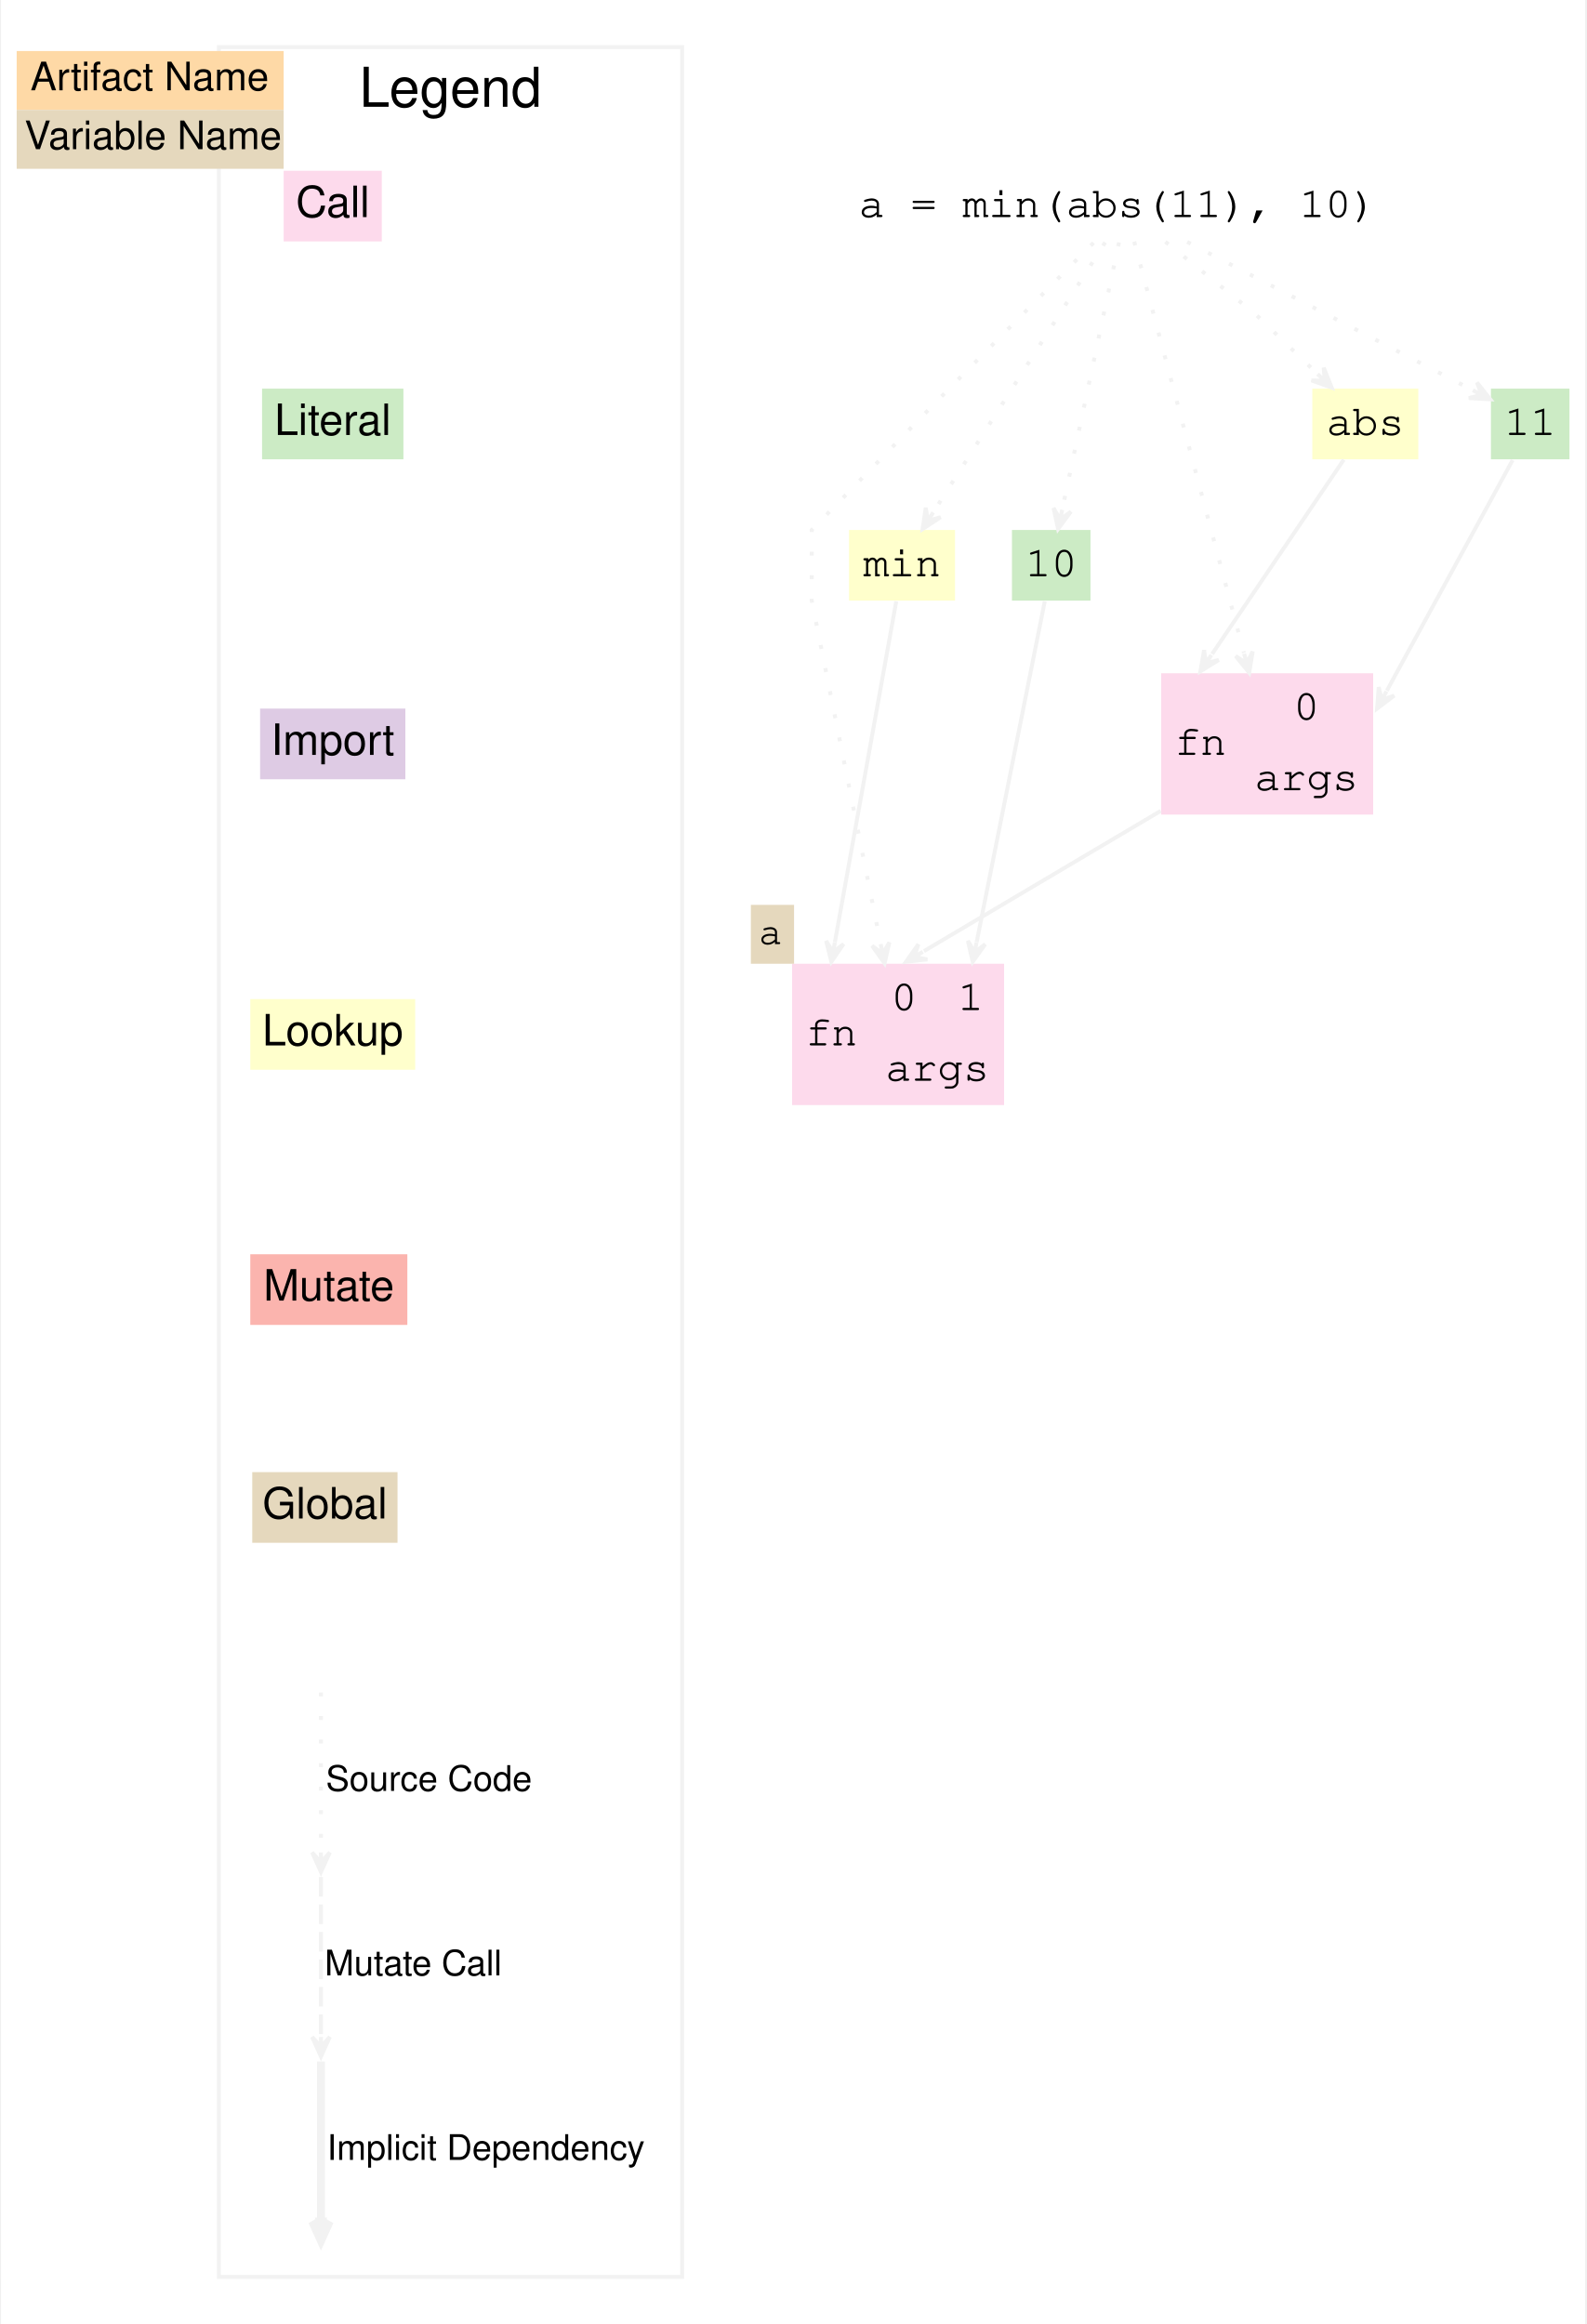
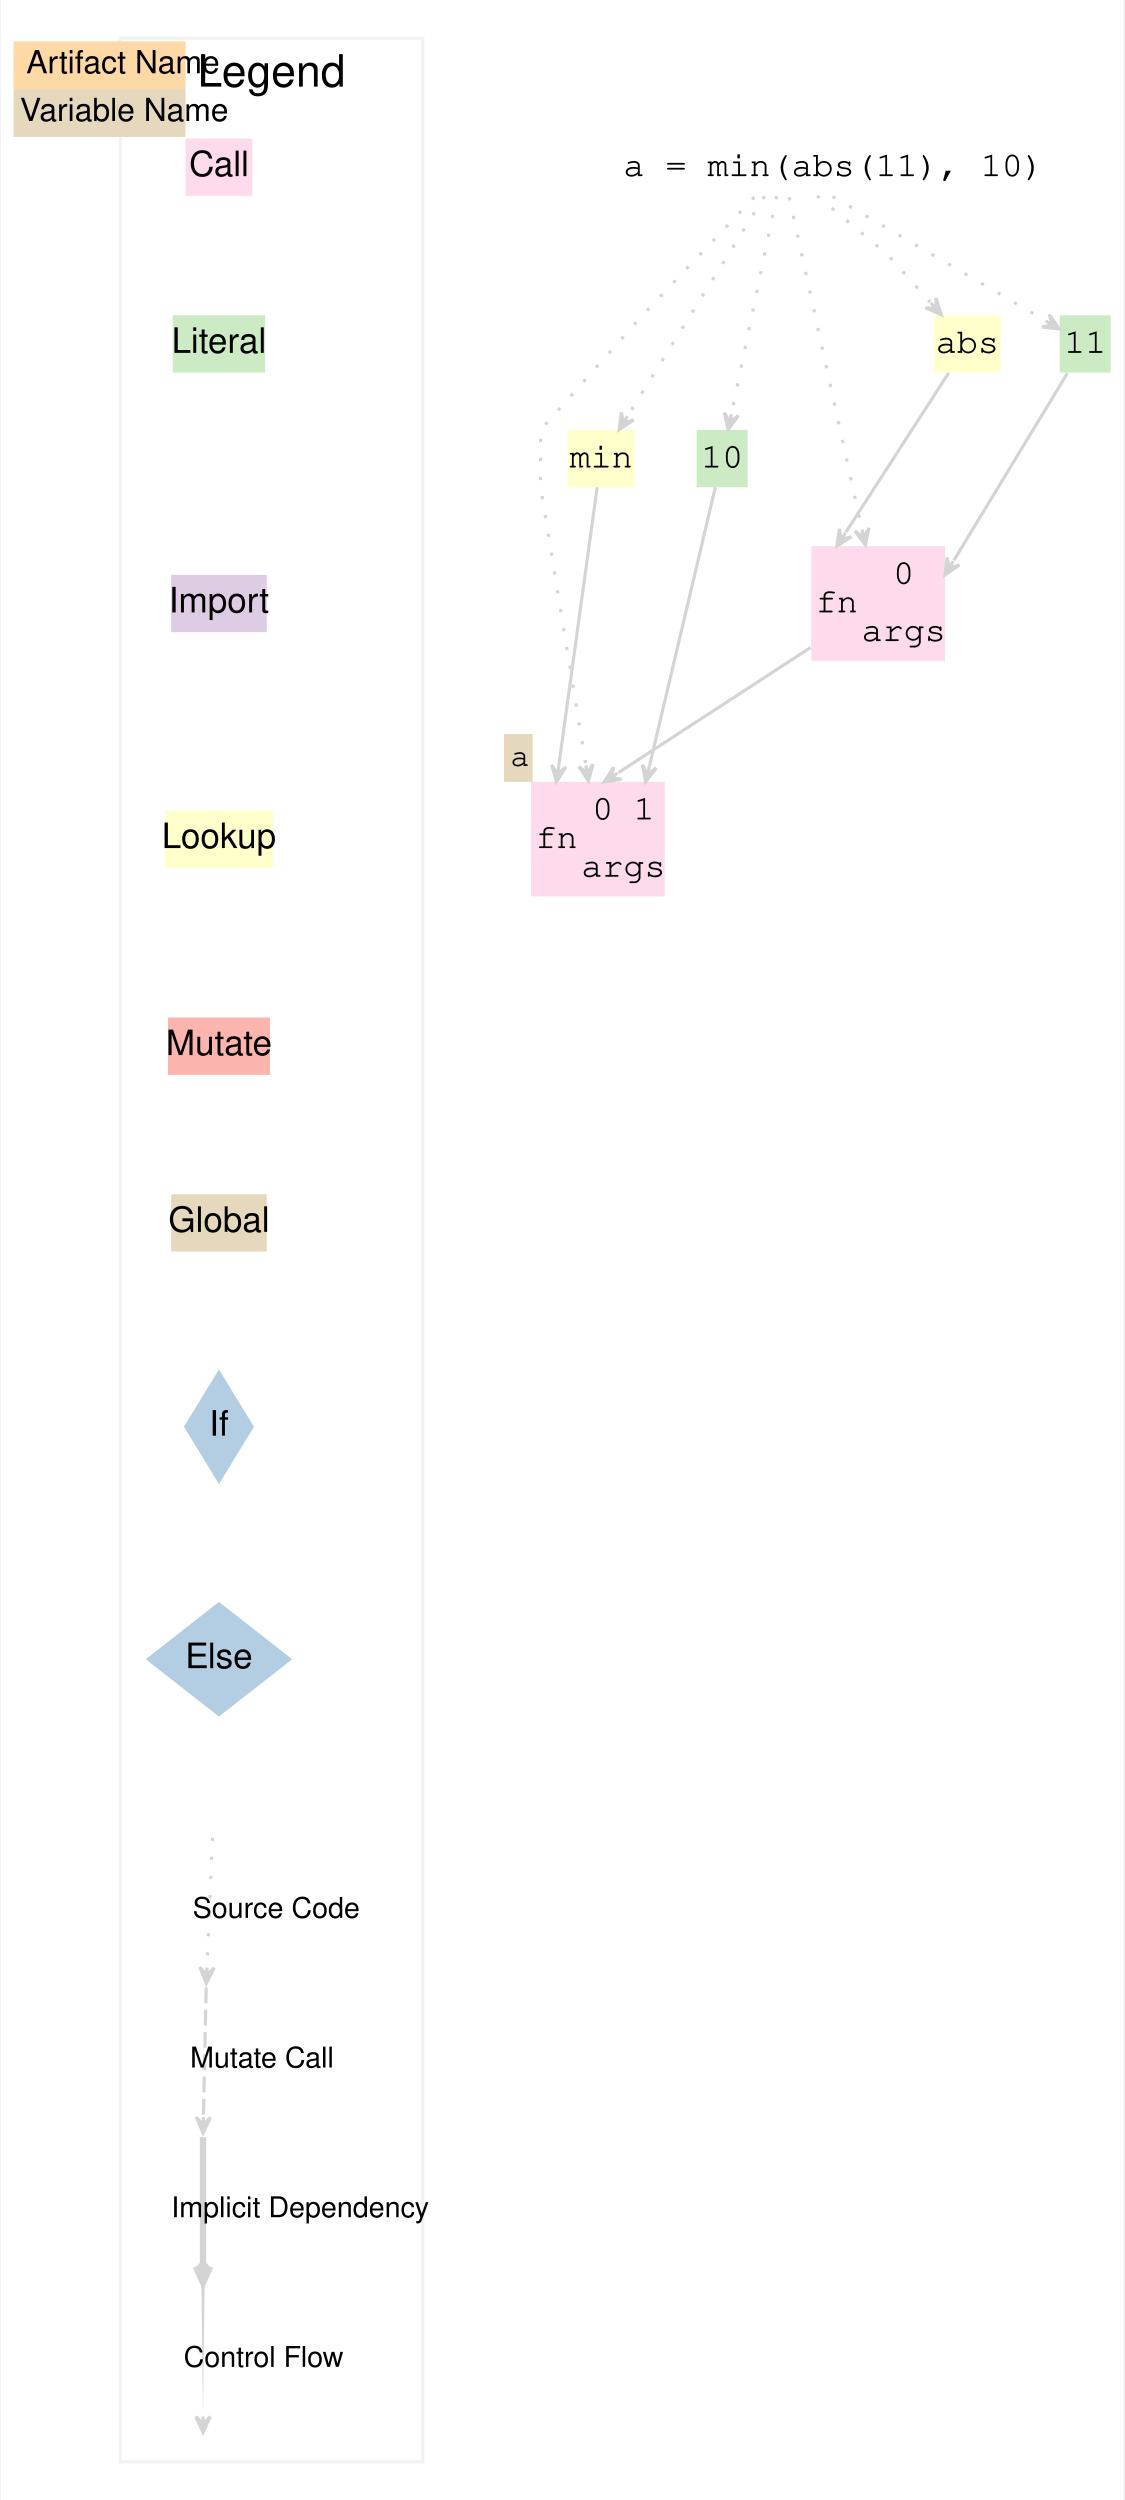
- <svg xmlns="http://www.w3.org/2000/svg" width="404pt" height="592pt" viewBox="0 0 403.5 592">
-   <g class="graph" transform="scale(1) translate(4 588)">
-     <polygon points="-4 4 -4 -588 399.5 -588 399.5 4" fill="#fff" stroke="transparent" />
+ <svg xmlns="http://www.w3.org/2000/svg" width="353pt" height="785pt" viewBox="0 0 352.5 785">
+   <g class="graph" transform="scale(1) translate(4 781)">
+     <polygon points="-4 4 -4 -781 348.5 -781 348.5 4" fill="#fff" stroke="transparent" />
    <g class="cluster">
-       <polygon points="51.5 -8 51.5 -576 169.5 -576 169.5 -8" fill="none" stroke="#f2f2f2" />
-       <text x="110.5" y="-560.8" font-family="Helvetica,sans-Serif" font-size="14" text-anchor="middle">Legend</text>
+       <polygon points="33.5 -8 33.5 -769 128.5 -769 128.5 -8" fill="none" stroke="#f2f2f2" />
+       <text x="81" y="-753.8" fill="#000000" font-family="Helvetica,sans-Serif" font-size="14" text-anchor="middle">Legend</text>
    </g>
    <g class="node">
-       <polygon points="68 -526.5 68 -544.5 93 -544.5 93 -526.5" fill="#fddaec" stroke="#f2f2f2" stroke-width="0" />
-       <text x="80.5" y="-532.7" fill="#000000" font-family="Helvetica,sans-Serif" font-size="11" text-anchor="middle">Call</text>
-       <polygon points="0 -560 0 -575 68 -575 68 -560" fill="#fed9a6" stroke="transparent" />
-       <text x="3.5" y="-565" fill="#000000" font-family="Helvetica,sans-Serif" font-size="10">Artifact Name</text>
-       <polygon points="0 -545 0 -560 68 -560 68 -545" fill="#e5d8bd" stroke="transparent" />
-       <text x="2" y="-550" fill="#000000" font-family="Helvetica,sans-Serif" font-size="10">Variable Name</text>
-       <polygon points="98.5 -489 62.5 -489 62.5 -471 98.5 -471" fill="#ccebc5" stroke="#f2f2f2" stroke-width="0" />
-       <text x="80.5" y="-477.2" fill="#000000" font-family="Helvetica,sans-Serif" font-size="11" text-anchor="middle">Literal</text>
-       <polygon points="99 -407.5 62 -407.5 62 -389.5 99 -389.5" fill="#decbe4" stroke="#f2f2f2" stroke-width="0" />
-       <text x="80.5" y="-395.7" fill="#000000" font-family="Helvetica,sans-Serif" font-size="11" text-anchor="middle">Import</text>
-       <polygon points="101.5 -333.5 59.5 -333.5 59.5 -315.5 101.5 -315.5" fill="#ffc" stroke="#f2f2f2" stroke-width="0" />
-       <text x="80.5" y="-321.7" fill="#000000" font-family="Helvetica,sans-Serif" font-size="11" text-anchor="middle">Lookup</text>
-       <polygon points="59.5 -250.5 59.5 -268.5 99.5 -268.5 99.5 -250.5" fill="#fbb4ae" stroke="#f2f2f2" stroke-width="0" />
-       <text x="79.5" y="-256.7" fill="#000000" font-family="Helvetica,sans-Serif" font-size="11" text-anchor="middle">Mutate</text>
-       <polygon points="97 -213 60 -213 60 -195 97 -195" fill="#e5d8bd" stroke="#f2f2f2" stroke-width="0" />
-       <text x="78.5" y="-201.2" fill="#000000" font-family="Helvetica,sans-Serif" font-size="11" text-anchor="middle">Global</text>
+       <polygon points="54 -719.5 54 -737.5 75 -737.5 75 -719.5" fill="#fddaec" stroke="#f2f2f2" stroke-width="0" />
+       <text x="64.5" y="-725.7" fill="#000000" font-family="Helvetica,sans-Serif" font-size="11" text-anchor="middle">Call</text>
+       <polygon points="0 -753 0 -768 54 -768 54 -753" fill="#fed9a6" stroke="transparent" />
+       <text x="4" y="-758" fill="#000000" font-family="Helvetica,sans-Serif" font-size="10">Artifact Name</text>
+       <polygon points="0 -738 0 -753 54 -753 54 -738" fill="#e5d8bd" stroke="transparent" />
+       <text x="2" y="-743" fill="#000000" font-family="Helvetica,sans-Serif" font-size="10">Variable Name</text>
+       <polygon points="79 -682 50 -682 50 -664 79 -664" fill="#ccebc5" stroke="#f2f2f2" stroke-width="0" />
+       <text x="64.5" y="-670.2" fill="#000000" font-family="Helvetica,sans-Serif" font-size="11" text-anchor="middle">Literal</text>
+       <polygon points="79.5 -600.5 49.5 -600.5 49.5 -582.5 79.5 -582.5" fill="#decbe4" stroke="#f2f2f2" stroke-width="0" />
+       <text x="64.5" y="-588.7" fill="#000000" font-family="Helvetica,sans-Serif" font-size="11" text-anchor="middle">Import</text>
+       <polygon points="81.5 -526.5 47.5 -526.5 47.5 -508.5 81.5 -508.5" fill="#ffc" stroke="#f2f2f2" stroke-width="0" />
+       <text x="64.5" y="-514.7" fill="#000000" font-family="Helvetica,sans-Serif" font-size="11" text-anchor="middle">Lookup</text>
+       <polygon points="48.5 -443.5 48.5 -461.5 80.5 -461.5 80.5 -443.5" fill="#fbb4ae" stroke="#f2f2f2" stroke-width="0" />
+       <text x="64.5" y="-449.7" fill="#000000" font-family="Helvetica,sans-Serif" font-size="11" text-anchor="middle">Mutate</text>
+       <polygon points="79.5 -406 49.5 -406 49.5 -388 79.5 -388" fill="#e5d8bd" stroke="#f2f2f2" stroke-width="0" />
+       <text x="64.5" y="-394.2" fill="#000000" font-family="Helvetica,sans-Serif" font-size="11" text-anchor="middle">Global</text>
+       <polygon points="64.5 -351 53.5 -333 64.5 -315 75.5 -333" fill="#b3cde3" stroke="#f2f2f2" stroke-width="0" />
+       <text x="64.5" y="-330.2" fill="#000000" font-family="Helvetica,sans-Serif" font-size="11" text-anchor="middle">If</text>
+       <polygon points="64.5 -278 41.5 -260 64.5 -242 87.5 -260" fill="#b3cde3" stroke="#f2f2f2" stroke-width="0" />
+       <text x="64.5" y="-257.2" fill="#000000" font-family="Helvetica,sans-Serif" font-size="11" text-anchor="middle">Else</text>
    </g>
    <g class="edge">
-       <path d="m77.5-156.87v40.47" fill="none" stroke="#f2f2f2" stroke-dasharray="1,5" />
-       <polygon points="77.5 -111.12 79.75 -116.12 77.5 -113.62 77.5 -116.12 77.5 -116.12 77.5 -116.12 77.5 -113.62 75.25 -116.12 77.5 -111.12" fill="#f2f2f2" stroke="#f2f2f2" />
-       <text x="105" y="-131.8" font-family="Helvetica,sans-Serif" font-size="9" text-anchor="middle">Source Code</text>
-       <path d="m77.5-109.87v40.47" fill="none" stroke="#f2f2f2" stroke-dasharray="5,2" />
-       <polygon points="77.5 -64.12 79.75 -69.12 77.5 -66.62 77.5 -69.12 77.5 -69.12 77.5 -69.12 77.5 -66.62 75.25 -69.12 77.5 -64.12" fill="#f2f2f2" stroke="#f2f2f2" />
-       <text x="101" y="-84.8" font-family="Helvetica,sans-Serif" font-size="9" text-anchor="middle">Mutate Call</text>
-       <path d="m77.5-62.87v40.47" fill="none" stroke="#f2f2f2" stroke-width="2" />
-       <polygon points="77.5 -17.12 79.75 -22.12 78 -19.62 78 -22.12 77.5 -22.12 77 -22.12 77 -19.62 75.25 -22.12 77.5 -17.12" fill="#f2f2f2" stroke="#f2f2f2" stroke-width="2" />
-       <text x="119.5" y="-37.8" font-family="Helvetica,sans-Serif" font-size="9" text-anchor="middle">Implicit Dependency</text>
+       <path d="m62.478-203.97c-0.168 3.942-1.232 28.95-1.726 40.562" fill="none" stroke="#d4d4d4" stroke-dasharray="1,5" />
+       <polygon points="60.531 -158.22 62.991 -163.12 60.637 -160.72 60.743 -163.21 60.743 -163.21 60.743 -163.21 60.637 -160.72 58.495 -163.31 60.531 -158.22" fill="#d4d4d4" stroke="#d4d4d4" />
+       <text x="82.5" y="-178.8" fill="#000000" font-family="Helvetica,sans-Serif" font-size="9" text-anchor="middle">Source Code</text>
+       <path d="m60.489-156.97c-0.084 3.942-0.616 28.95-0.863 40.562" fill="none" stroke="#d4d4d4" stroke-dasharray="5,2" />
+       <polygon points="59.515 -111.22 61.871 -116.17 59.568 -113.72 59.622 -116.22 59.622 -116.22 59.622 -116.22 59.568 -113.72 57.372 -116.27 59.515 -111.22" fill="#d4d4d4" stroke="#d4d4d4" />
+       <text x="78" y="-131.8" fill="#000000" font-family="Helvetica,sans-Serif" font-size="9" text-anchor="middle">Mutate Call</text>
+       <path d="m59.5-109.97v40.562" fill="none" stroke="#d4d4d4" stroke-width="2" />
+       <polygon points="59.5 -64.22 61.75 -69.219 60 -66.719 60 -69.219 59.5 -69.22 59 -69.22 59 -66.72 57.25 -69.22 59.5 -64.22" fill="#d4d4d4" stroke="#d4d4d4" stroke-width="2" />
+       <text x="90" y="-84.8" fill="#000000" font-family="Helvetica,sans-Serif" font-size="9" text-anchor="middle">Implicit Dependency</text>
+       <polygon points="60 -62.972 59.991 -62.227 59.978 -61.192 59.962 -59.893 59.943 -58.355 59.922 -56.604 59.898 -54.667 59.872 -52.569 59.844 -50.336 59.815 -47.993 59.786 -45.567 59.755 -43.084 59.724 -40.569 59.693 -38.048 59.662 -35.547 59.632 -33.092 59.602 -30.709 59.574 -28.424 59.548 -26.261 59.523 -24.248 59.5 -22.41 59.5 -22.41 59.477 -24.248 59.452 -26.261 59.426 -28.424 59.398 -30.709 59.368 -33.092 59.338 -35.547 59.307 -38.048 59.276 -40.569 59.245 -43.084 59.214 -45.567 59.185 -47.993 59.156 -50.336 59.128 -52.569 59.102 -54.667 59.078 -56.604 59.057 -58.355 59.038 -59.893 59.022 -61.192 59.009 -62.227 59 -62.972" fill="#d4d4d4" stroke="transparent" />
+       <polygon points="59.5 -17.22 61.75 -22.219 59.5 -19.72 59.5 -22.22 59.5 -22.22 59.5 -22.22 59.5 -19.72 57.25 -22.22 59.5 -17.22" fill="#d4d4d4" stroke="#d4d4d4" />
+       <text x="78.5" y="-37.8" fill="#000000" font-family="Helvetica,sans-Serif" font-size="9" text-anchor="middle">Control Flow</text>
    </g>
    <g class="node">
-       <polygon points="395.5 -489 375.5 -489 375.5 -471 395.5 -471" fill="#ccebc5" stroke="#f2f2f2" stroke-width="0" />
-       <text x="385.5" y="-477.2" fill="#000000" font-family="Courier,monospace" font-size="11" text-anchor="middle">11</text>
-       <polygon points="291.5 -380.5 291.5 -416.5 345.5 -416.5 345.5 -380.5" fill="#fddaec" stroke="#f2f2f2" stroke-width="0" />
-       <text x="301.5" y="-395.7" fill="#000000" font-family="Courier,monospace" font-size="11" text-anchor="middle">fn</text>
-       <polyline points="311.5 -380.5 311.5 -416.5" fill="none" stroke="#f2f2f2" stroke-width="0" />
-       <text x="328.5" y="-404.7" fill="#000000" font-family="Courier,monospace" font-size="11" text-anchor="middle">0</text>
-       <polyline points="311.5 -398.5 345.5 -398.5" fill="none" stroke="#f2f2f2" stroke-width="0" />
-       <text x="328.5" y="-386.7" fill="#000000" font-family="Courier,monospace" font-size="11" text-anchor="middle">args</text>
+       <polygon points="344.5 -682 328.5 -682 328.5 -664 344.5 -664" fill="#ccebc5" stroke="#f2f2f2" stroke-width="0" />
+       <text x="336.5" y="-670.2" fill="#000000" font-family="Courier,monospace" font-size="11" text-anchor="middle">11</text>
+       <polygon points="250.5 -573.5 250.5 -609.5 292.5 -609.5 292.5 -573.5" fill="#fddaec" stroke="#f2f2f2" stroke-width="0" />
+       <text x="258.5" y="-588.7" fill="#000000" font-family="Courier,monospace" font-size="11" text-anchor="middle">fn</text>
+       <polyline points="266.5 -573.5 266.5 -609.5" fill="none" stroke="#f2f2f2" stroke-width="0" />
+       <text x="279.5" y="-597.7" fill="#000000" font-family="Courier,monospace" font-size="11" text-anchor="middle">0</text>
+       <polyline points="266.5 -591.5 292.5 -591.5" fill="none" stroke="#f2f2f2" stroke-width="0" />
+       <text x="279.5" y="-579.7" fill="#000000" font-family="Courier,monospace" font-size="11" text-anchor="middle">args</text>
    </g>
-     <g class="edge" stroke="#f2f2f2">
-       <path d="m381.03-470.8c-8.25 15.11-25.58 46.89-32.04 58.73" fill="none" />
-       <polygon points="346.5 -407.5 350.87 -410.81 347.7 -409.69 348.89 -411.89 348.89 -411.89 348.89 -411.89 347.7 -409.69 346.92 -412.97 346.5 -407.5" fill="#f2f2f2" />
+     <g class="edge" stroke="#d4d4d4">
+       <path d="m330.93-663.82c-9.527 15.698-28.604 47.132-35.693 58.812" fill="none" />
+       <polygon points="292.5 -600.5 297.02 -603.61 293.8 -602.64 295.09 -604.77 295.09 -604.77 295.09 -604.77 293.8 -602.64 293.17 -605.94 292.5 -600.5" fill="#d4d4d4" />
    </g>
    <g class="node">
-       <polygon points="357 -489 330 -489 330 -471 357 -471" fill="#ffc" stroke="#f2f2f2" stroke-width="0" />
-       <text x="343.5" y="-477.2" fill="#000000" font-family="Courier,monospace" font-size="11" text-anchor="middle">abs</text>
+       <polygon points="310 -682 289 -682 289 -664 310 -664" fill="#ffc" stroke="#f2f2f2" stroke-width="0" />
+       <text x="299.5" y="-670.2" fill="#000000" font-family="Courier,monospace" font-size="11" text-anchor="middle">abs</text>
    </g>
-     <g class="edge" stroke="#f2f2f2">
-       <path d="m338.01-470.89c-8.98 13.26-26.52 39.15-33.52 49.48" fill="none" />
-       <polygon points="301.5 -417 306.17 -419.88 302.9 -419.07 304.3 -421.14 304.3 -421.14 304.3 -421.14 302.9 -419.07 302.44 -422.4 301.5 -417" fill="#f2f2f2" />
+     <g class="edge" stroke="#d4d4d4">
+       <path d="m293.63-663.9c-8.945 13.855-25.644 39.717-32.29 50.011" fill="none" />
+       <polygon points="258.5 -609.5 263.1 -612.48 259.86 -611.6 261.21 -613.7 261.21 -613.7 261.21 -613.7 259.86 -611.6 259.32 -614.92 258.5 -609.5" fill="#d4d4d4" />
    </g>
    <g class="node">
-       <polygon points="197.5 -306.5 197.5 -342.5 251.5 -342.5 251.5 -306.5" fill="#fddaec" stroke="#f2f2f2" stroke-width="0" />
-       <text x="207.5" y="-321.7" fill="#000000" font-family="Courier,monospace" font-size="11" text-anchor="middle">fn</text>
-       <polyline points="217.5 -306.5 217.5 -342.5" fill="none" stroke="#f2f2f2" stroke-width="0" />
-       <text x="226" y="-330.7" fill="#000000" font-family="Courier,monospace" font-size="11" text-anchor="middle">0</text>
-       <polyline points="234.5 -324.5 234.5 -342.5" fill="none" stroke="#f2f2f2" stroke-width="0" />
-       <text x="243" y="-330.7" fill="#000000" font-family="Courier,monospace" font-size="11" text-anchor="middle">1</text>
-       <polyline points="217.5 -324.5 251.5 -324.5" fill="none" stroke="#f2f2f2" stroke-width="0" />
-       <text x="234.5" y="-312.7" fill="#000000" font-family="Courier,monospace" font-size="11" text-anchor="middle">args</text>
-       <polygon points="187 -342.5 187 -357.5 198 -357.5 198 -342.5" fill="#e5d8bd" stroke="transparent" />
-       <text x="189" y="-347.5" fill="#000000" font-family="Courier,monospace" font-size="10">a</text>
+       <polygon points="162.5 -499.5 162.5 -535.5 204.5 -535.5 204.5 -499.5" fill="#fddaec" stroke="#f2f2f2" stroke-width="0" />
+       <text x="170.5" y="-514.7" fill="#000000" font-family="Courier,monospace" font-size="11" text-anchor="middle">fn</text>
+       <polyline points="178.5 -499.5 178.5 -535.5" fill="none" stroke="#f2f2f2" stroke-width="0" />
+       <text x="185" y="-523.7" fill="#000000" font-family="Courier,monospace" font-size="11" text-anchor="middle">0</text>
+       <polyline points="191.5 -517.5 191.5 -535.5" fill="none" stroke="#f2f2f2" stroke-width="0" />
+       <text x="198" y="-523.7" fill="#000000" font-family="Courier,monospace" font-size="11" text-anchor="middle">1</text>
+       <polyline points="178.5 -517.5 204.5 -517.5" fill="none" stroke="#f2f2f2" stroke-width="0" />
+       <text x="191.5" y="-505.7" fill="#000000" font-family="Courier,monospace" font-size="11" text-anchor="middle">args</text>
+       <polygon points="154 -535.5 154 -550.5 163 -550.5 163 -535.5" fill="#e5d8bd" stroke="transparent" />
+       <text x="156" y="-540.5" fill="#000000" font-family="Courier,monospace" font-size="10">a</text>
    </g>
-     <g class="edge" stroke="#f2f2f2">
-       <path d="m291.39-381.44c-21.41 12.68-49.43 29.28-60.3 35.72" fill="none" />
-       <polygon points="226.5 -343 231.95 -343.61 228.65 -344.27 230.8 -345.55 230.8 -345.55 230.8 -345.55 228.65 -344.27 229.66 -347.48 226.5 -343" fill="#f2f2f2" />
+     <g class="edge" stroke="#d4d4d4">
+       <path d="m250.24-577.66c-20.294 13.215-49.356 32.139-60.325 39.281" fill="none" />
+       <polygon points="185.5 -535.5 190.92 -536.34 187.6 -536.86 189.69 -538.23 189.69 -538.23 189.69 -538.23 187.6 -536.86 188.46 -540.11 185.5 -535.5" fill="#d4d4d4" />
    </g>
    <g class="node">
-       <polygon points="273.5 -453 253.5 -453 253.5 -435 273.5 -435" fill="#ccebc5" stroke="#f2f2f2" stroke-width="0" />
-       <text x="263.5" y="-441.2" fill="#000000" font-family="Courier,monospace" font-size="11" text-anchor="middle">10</text>
+       <polygon points="230.5 -646 214.5 -646 214.5 -628 230.5 -628" fill="#ccebc5" stroke="#f2f2f2" stroke-width="0" />
+       <text x="222.5" y="-634.2" fill="#000000" font-family="Courier,monospace" font-size="11" text-anchor="middle">10</text>
    </g>
-     <g class="edge" stroke="#f2f2f2">
-       <path d="m261.86-434.82c-3.99 19.97-14.14 70.71-17.36 86.83" fill="none" />
-       <polygon points="243.5 -343 246.69 -347.46 243.99 -345.45 244.48 -347.9 244.48 -347.9 244.48 -347.9 243.99 -345.45 242.27 -348.34 243.5 -343" fill="#f2f2f2" />
+     <g class="edge" stroke="#d4d4d4">
+       <path d="m220.37-627.99c-4.91 20.766-16.894 71.447-20.694 87.518" fill="none" />
+       <polygon points="198.5 -535.5 201.84 -539.85 199.08 -537.93 199.65 -540.37 199.65 -540.37 199.65 -540.37 199.08 -537.93 197.46 -540.88 198.5 -535.5" fill="#d4d4d4" />
    </g>
    <g class="node">
-       <polygon points="239 -453 212 -453 212 -435 239 -435" fill="#ffc" stroke="#f2f2f2" stroke-width="0" />
-       <text x="225.5" y="-441.2" fill="#000000" font-family="Courier,monospace" font-size="11" text-anchor="middle">min</text>
+       <polygon points="195 -646 174 -646 174 -628 195 -628" fill="#ffc" stroke="#f2f2f2" stroke-width="0" />
+       <text x="184.5" y="-634.2" fill="#000000" font-family="Courier,monospace" font-size="11" text-anchor="middle">min</text>
    </g>
-     <g class="edge" stroke="#f2f2f2">
-       <path d="m224.03-434.82c-3.6 19.97-12.73 70.71-15.63 86.83" fill="none" />
-       <polygon points="207.5 -343 210.6 -347.52 207.94 -345.46 208.39 -347.92 208.39 -347.92 208.39 -347.92 207.94 -345.46 206.17 -348.32 207.5 -343" fill="#f2f2f2" />
+     <g class="edge" stroke="#d4d4d4">
+       <path d="m183.26-627.99c-2.864 20.766-9.855 71.447-12.071 87.518" fill="none" />
+       <polygon points="170.5 -535.5 173.41 -540.15 170.84 -537.98 171.18 -540.45 171.18 -540.45 171.18 -540.45 170.84 -537.98 168.95 -540.76 170.5 -535.5" fill="#d4d4d4" />
    </g>
    <g class="node">
-       <polygon points="353.5 -544.5 211.5 -544.5 211.5 -526.5 353.5 -526.5" fill="none" stroke="#000" stroke-width="0" />
-       <text x="214.5" y="-532.7" fill="#000000" font-family="Courier,monospace" font-size="11">a = min(abs(11), 10)</text>
+       <text x="191.5" y="-725.7" fill="#000000" font-family="Courier,monospace" font-size="11">a = min(abs(11), 10)</text>
    </g>
-     <g class="edge" stroke="#f2f2f2">
-       <path d="m298.14-526.37c19.72 10.24 53.35 27.7 72.63 37.72" fill="none" stroke-dasharray="1,5" />
-       <polygon points="375.34 -486.28 371.94 -490.58 373.12 -487.43 370.9 -488.58 370.9 -488.58 370.9 -488.58 373.12 -487.43 369.86 -486.59 375.34 -486.28" fill="#f2f2f2" />
-       <path d="m292.58-526.41c9.71 7.8 22.92 18.41 22.92 18.41s8.28 7.99 15.84 15.27" fill="none" stroke-dasharray="1,5" />
-       <polygon points="334.95 -489.25 332.91 -494.34 333.15 -490.98 331.35 -492.72 331.35 -492.72 331.35 -492.72 333.15 -490.98 329.79 -491.1 334.95 -489.25" fill="#f2f2f2" />
-       <path d="m284.64-526.46c5.41 20.28 19.76 74.09 27.94 104.75" fill="none" stroke-dasharray="1,5" />
-       <polygon points="313.93 -416.63 314.82 -422.04 313.29 -419.04 312.64 -421.46 312.64 -421.46 312.64 -421.46 313.29 -419.04 310.47 -420.88 313.93 -416.63" fill="#f2f2f2" />
-       <path d="m280.75-526.24c-3.28 15.45-10.38 48.86-14.37 67.67" fill="none" stroke-dasharray="1,5" />
-       <polygon points="265.25 -453.24 268.49 -457.66 265.77 -455.69 266.29 -458.13 266.29 -458.13 266.29 -458.13 265.77 -455.69 264.09 -458.6 265.25 -453.24" fill="#f2f2f2" />
-       <path d="m277.24-526.24c-10.01 15.72-31.86 50.02-43.71 68.63" fill="none" stroke-dasharray="1,5" />
-       <polygon points="230.75 -453.24 235.33 -456.25 232.09 -455.35 233.43 -457.46 233.43 -457.46 233.43 -457.46 232.09 -455.35 231.54 -458.67 230.75 -453.24" fill="#f2f2f2" />
-       <path d="m274.25-526.15c-12.99 13.13-36.75 37.15-36.75 37.15s-35 36-35 36v18s11.15 55.5 17.57 87.47" fill="none" stroke-dasharray="1,5" />
-       <polygon points="221.06 -342.61 222.28 -347.95 220.57 -345.06 220.08 -347.51 220.08 -347.51 220.08 -347.51 220.57 -345.06 217.87 -347.07 221.06 -342.61" fill="#f2f2f2" />
+     <g class="edge" stroke="#d4d4d4">
+       <path d="m257.19-719.34c18.691 10.919 49.543 28.944 66.741 38.991" fill="none" stroke-dasharray="1,5" />
+       <polygon points="328.4 -677.73 325.21 -682.2 326.24 -679 324.08 -680.26 324.08 -680.26 324.08 -680.26 326.24 -679 322.94 -678.31 328.4 -677.73" fill="#d4d4d4" />
+       <path d="m252.31-719.5c9.624 8.02 22.195 18.496 22.195 18.496s6.78 7.593 13.278 14.871" fill="none" stroke-dasharray="1,5" />
+       <polygon points="291.31 -682.17 289.66 -687.4 289.65 -684.03 287.98 -685.9 287.98 -685.9 287.98 -685.9 289.65 -684.03 286.31 -684.4 291.31 -682.17" fill="#d4d4d4" />
+       <path d="m243.56-719.08c4.655 21.259 16.095 73.501 22.804 104.14" fill="none" stroke-dasharray="1,5" />
+       <polygon points="267.48 -609.86 268.61 -615.22 266.95 -612.3 266.41 -614.74 266.41 -614.74 266.41 -614.74 266.95 -612.3 264.21 -614.26 267.48 -609.86" fill="#d4d4d4" />
+       <path d="m239.61-719.39c-3.329 16.032-10.255 49.386-14.198 68.373" fill="none" stroke-dasharray="1,5" />
+       <polygon points="224.38 -646.07 227.6 -650.51 224.89 -648.52 225.4 -650.97 225.4 -650.97 225.4 -650.97 224.89 -648.52 223.2 -651.42 224.38 -646.07" fill="#d4d4d4" />
+       <path d="m235.83-719.39c-10.072 16.168-31.121 49.958-42.894 68.857" fill="none" stroke-dasharray="1,5" />
+       <polygon points="190.15 -646.07 194.7 -649.13 191.47 -648.19 192.79 -650.32 192.79 -650.32 192.79 -650.32 191.47 -648.19 190.88 -651.5 190.15 -646.07" fill="#d4d4d4" />
+       <path d="m232.6-719.09c-12.857 13.587-35.096 37.09-35.096 37.09l-32 36v18s8.934 54.843 14.214 87.256" fill="none" stroke-dasharray="1,5" />
+       <polygon points="180.53 -535.75 181.94 -541.04 180.13 -538.21 179.72 -540.68 179.72 -540.68 179.72 -540.68 180.13 -538.21 177.5 -540.32 180.53 -535.75" fill="#d4d4d4" />
    </g>
  </g>
</svg>
